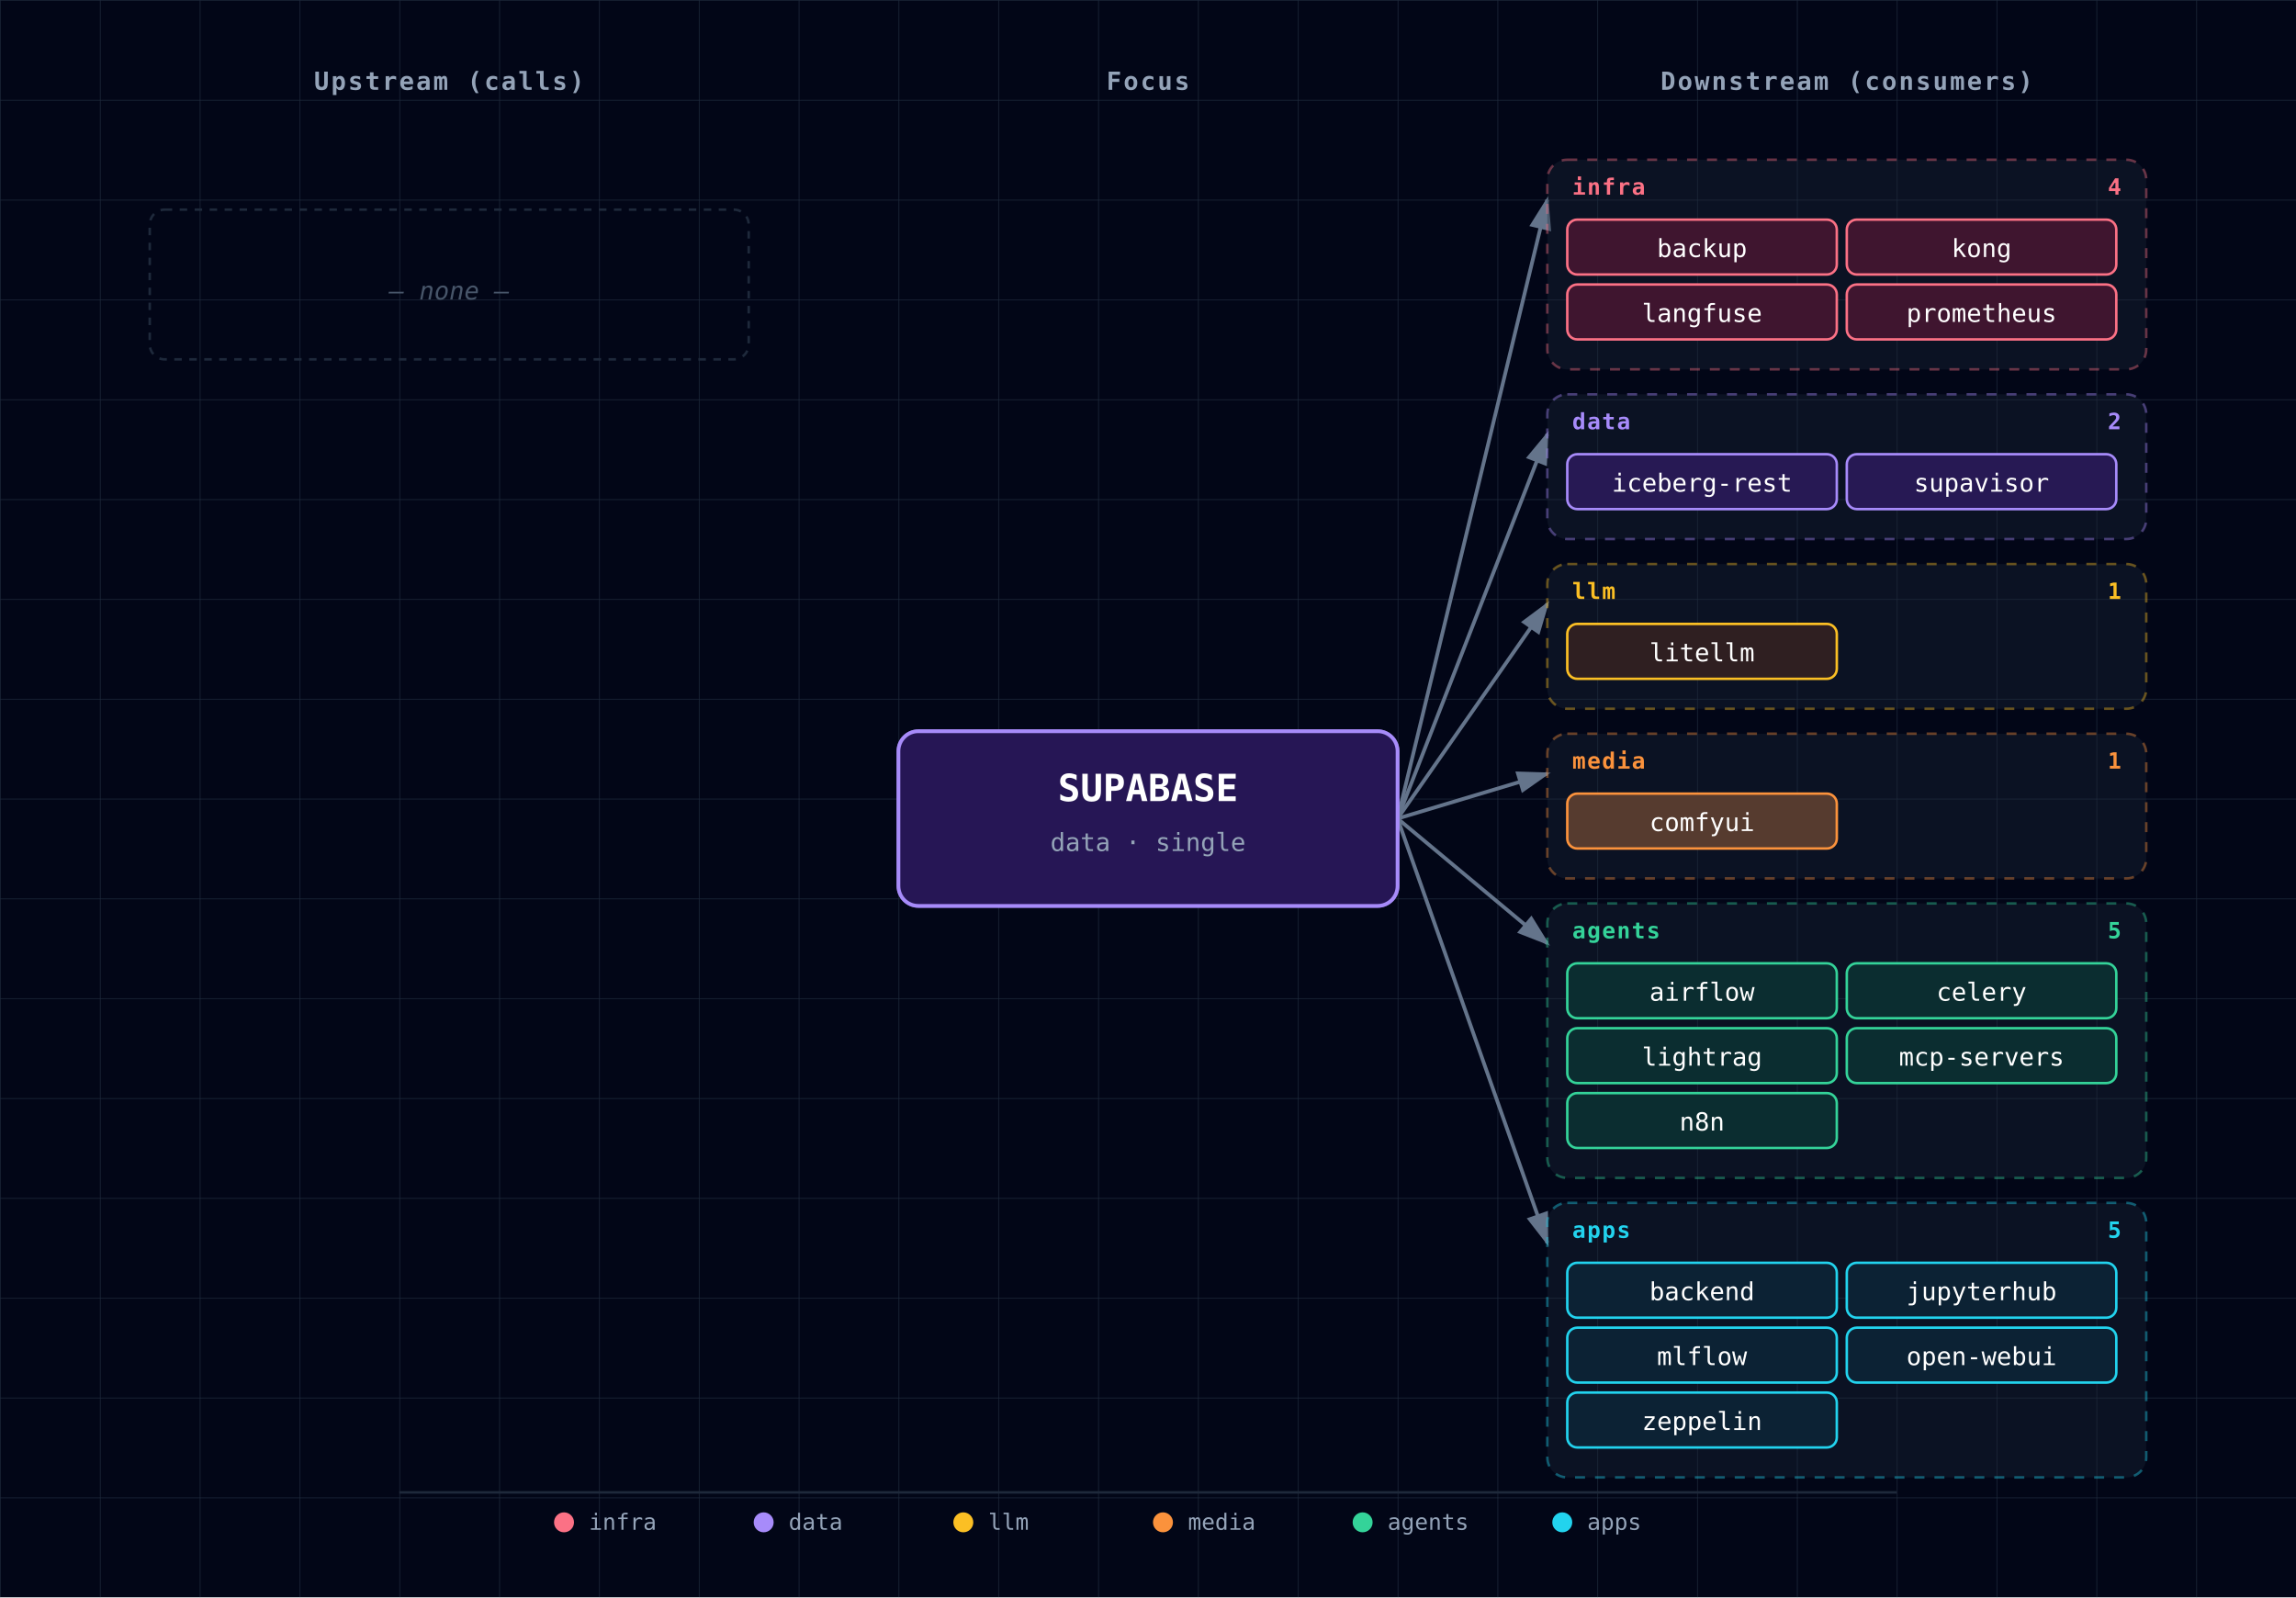
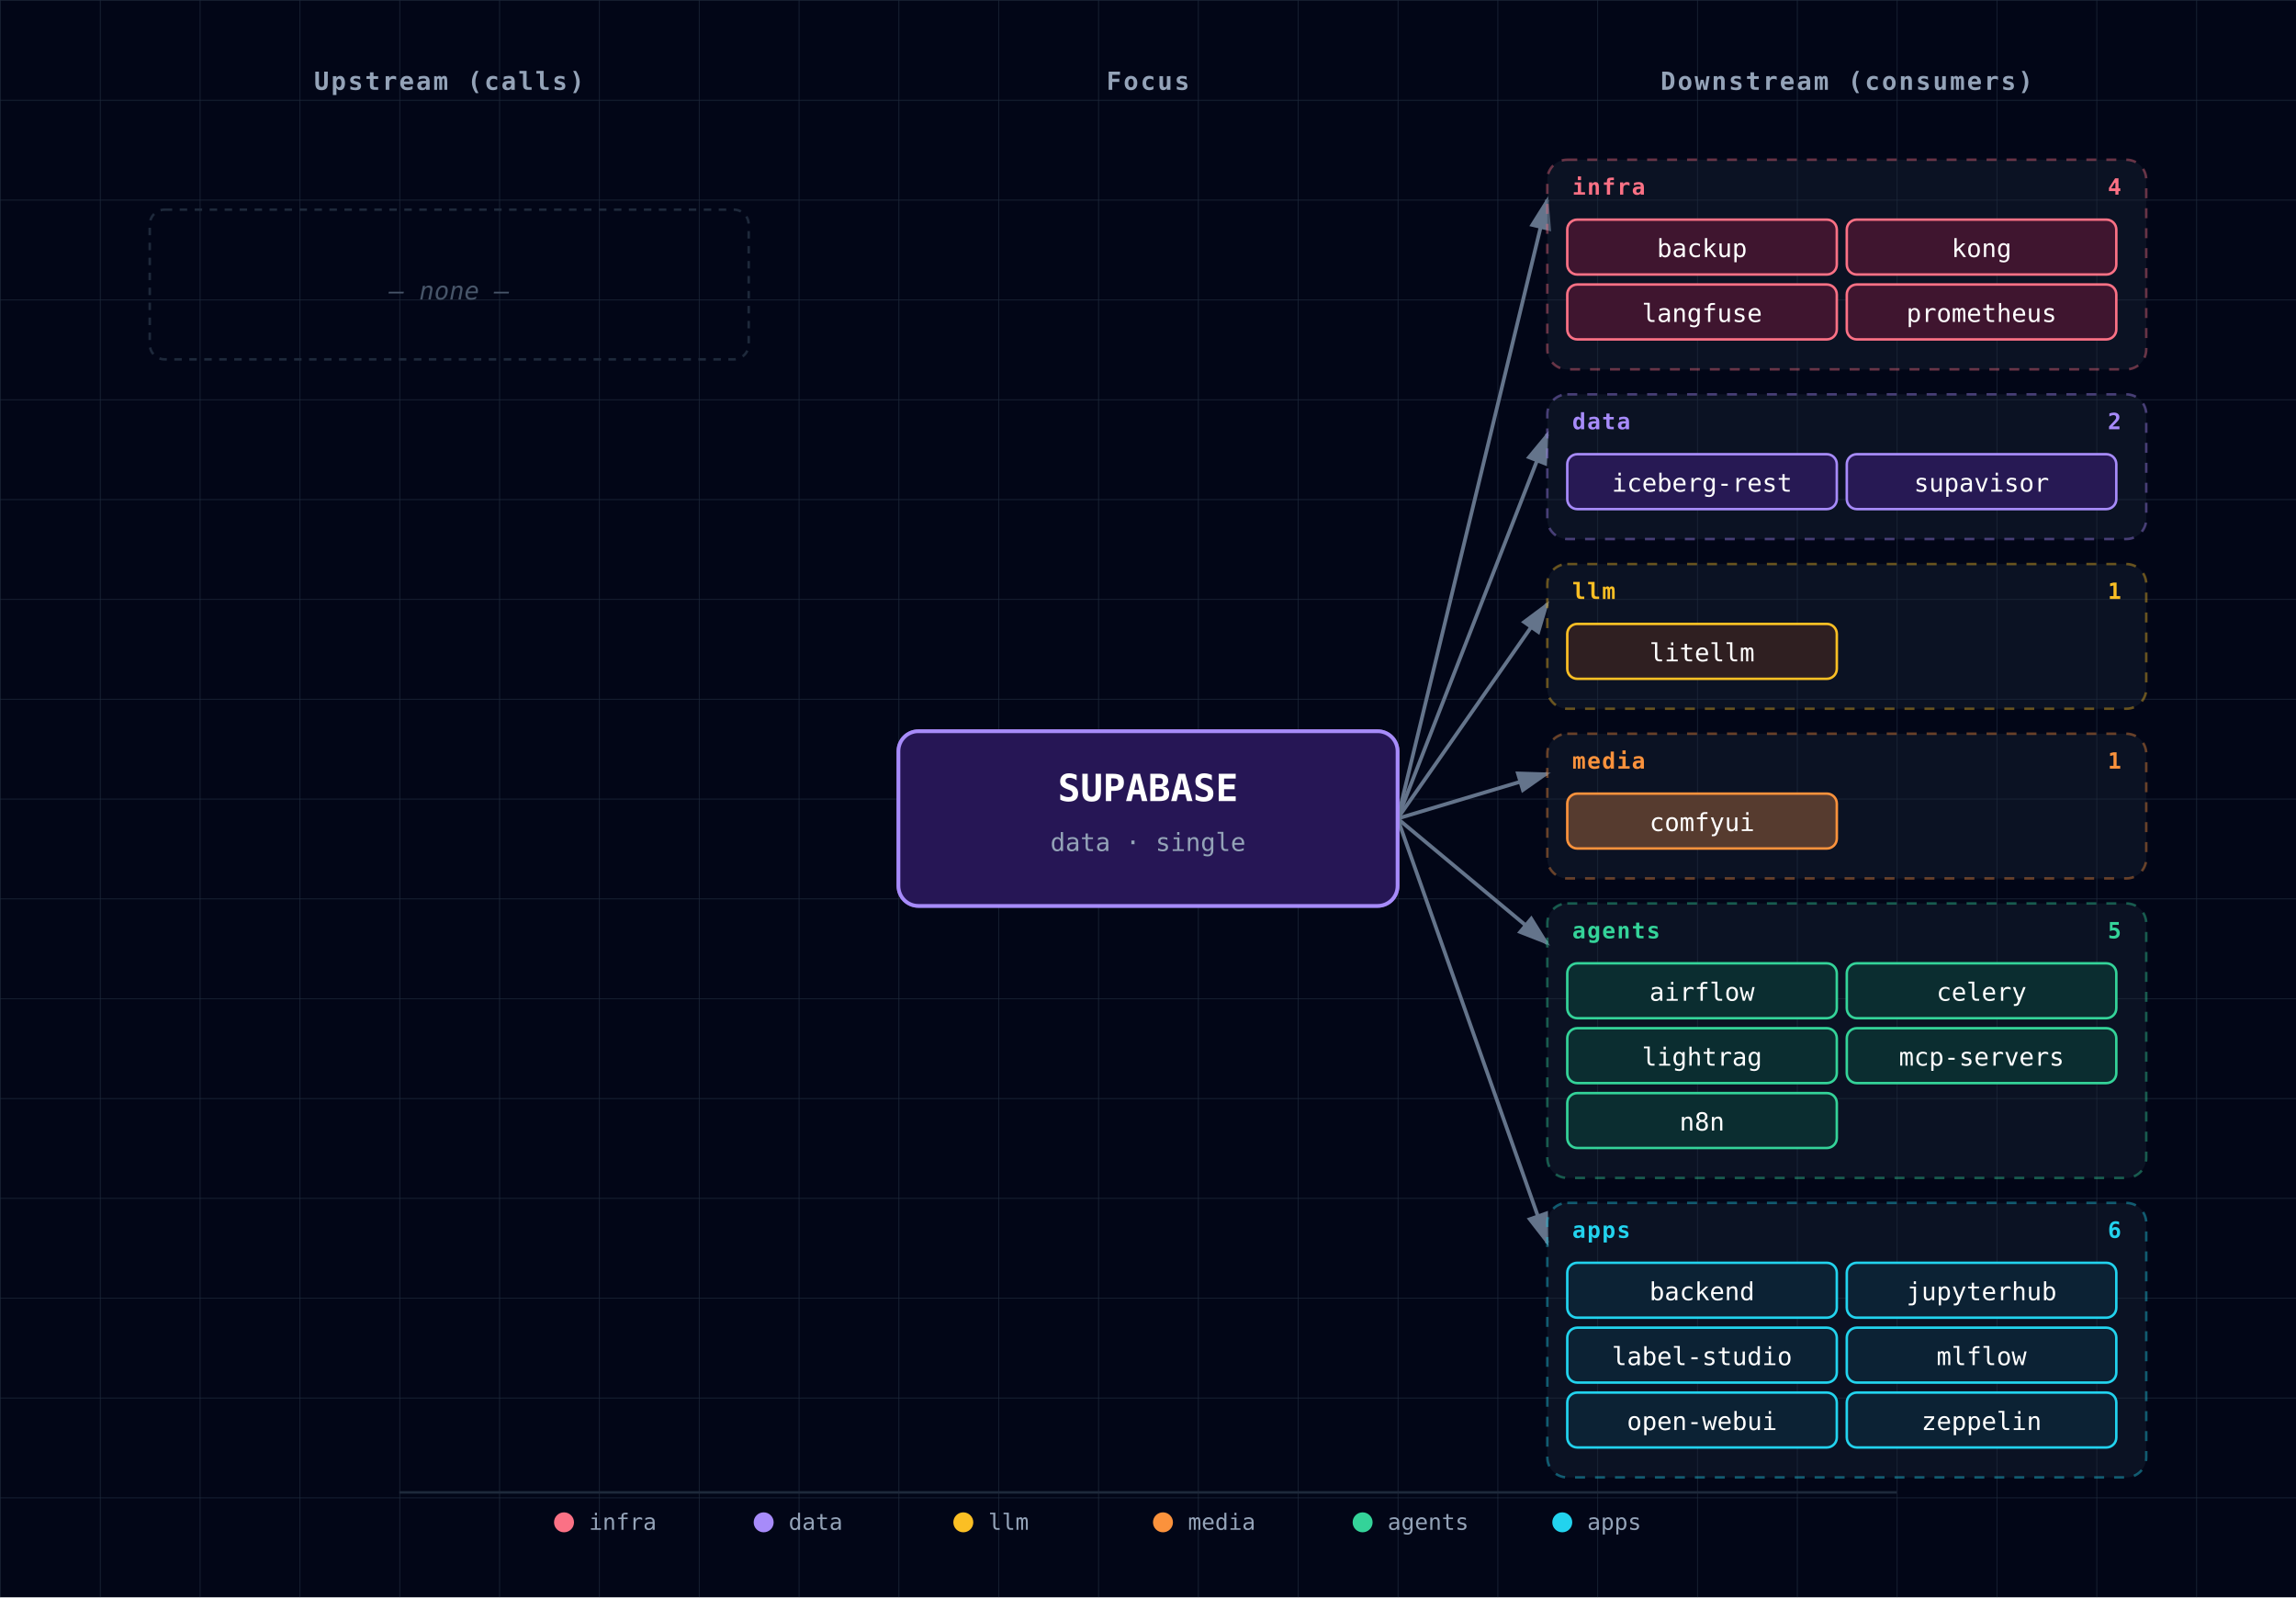
<svg xmlns="http://www.w3.org/2000/svg" viewBox="0 0 920 640" font-family="'JetBrains Mono', 'Fira Code', Menlo, Consolas, monospace">
  <defs>
    <pattern id="grid" width="40" height="40" patternUnits="userSpaceOnUse">
      <path d="M 40 0 L 0 0 0 40" fill="none" stroke="#1e293b" stroke-width="0.5" />
    </pattern>
    <marker id="arrowhead" markerWidth="9" markerHeight="6" refX="8" refY="3" orient="auto">
      <polygon points="0 0, 9 3, 0 6" fill="#64748b" />
    </marker>
    <filter id="focus-glow" x="-50%" y="-50%" width="200%" height="200%">
      <feGaussianBlur in="SourceAlpha" stdDeviation="6" />
      <feFlood flood-color="#a78bfa" flood-opacity="0.6" />
      <feComposite in2="SourceAlpha" operator="in" />
      <feMerge>
        <feMergeNode />
        <feMergeNode in="SourceGraphic" />
      </feMerge>
    </filter>
  </defs>
  <rect width="920" height="640" fill="#020617" />
  <rect width="920" height="640" fill="url(#grid)" />
  <text x="180" y="36" fill="#94a3b8" font-size="10" font-weight="600" text-anchor="middle" letter-spacing="0.08em">Upstream (calls)</text>
  <text x="460" y="36" fill="#94a3b8" font-size="10" font-weight="600" text-anchor="middle" letter-spacing="0.08em">Focus</text>
  <text x="740" y="36" fill="#94a3b8" font-size="10" font-weight="600" text-anchor="middle" letter-spacing="0.08em">Downstream (consumers)</text>
  <line x1="560" y1="328" x2="620" y2="80" stroke="#64748b" stroke-width="1.5" marker-end="url(#arrowhead)" />
  <line x1="560" y1="328" x2="620" y2="174" stroke="#64748b" stroke-width="1.5" marker-end="url(#arrowhead)" />
  <line x1="560" y1="328" x2="620" y2="242" stroke="#64748b" stroke-width="1.5" marker-end="url(#arrowhead)" />
  <line x1="560" y1="328" x2="620" y2="310" stroke="#64748b" stroke-width="1.5" marker-end="url(#arrowhead)" />
  <line x1="560" y1="328" x2="620" y2="378" stroke="#64748b" stroke-width="1.5" marker-end="url(#arrowhead)" />
  <line x1="560" y1="328" x2="620" y2="498" stroke="#64748b" stroke-width="1.5" marker-end="url(#arrowhead)" />
  <g>
    <rect x="60" y="84" width="240" height="60" rx="6" fill="none" stroke="#1e293b" stroke-width="1" stroke-dasharray="3,3" />
    <text x="180" y="120" fill="#475569" font-size="10" font-style="italic" text-anchor="middle">— none —</text>
  </g>
  <g>
    <g class="cluster">
      <rect x="620" y="64" width="240" height="84" rx="8" fill="rgba(30,41,59,0.35)" stroke="#fb7185" stroke-width="1" stroke-dasharray="4,4" stroke-opacity="0.4" />
      <text x="630" y="78" fill="#fb7185" font-size="9" font-weight="700" text-anchor="start" style="letter-spacing:0.06em;text-transform:uppercase;">infra</text>
      <text x="850" y="78" fill="#fb7185" font-size="9" font-weight="600" text-anchor="end">4</text>
    </g>
    <g>
      <rect x="628" y="88" width="108" height="22" rx="4" fill="#0f172a" />
      <rect x="628" y="88" width="108" height="22" rx="4" fill="rgba(136, 19, 55, 0.4)" stroke="#fb7185" stroke-width="1" />
      <text x="682" y="103" fill="white" font-size="10" text-anchor="middle">backup</text>
    </g>
    <g>
      <rect x="740" y="88" width="108" height="22" rx="4" fill="#0f172a" />
      <rect x="740" y="88" width="108" height="22" rx="4" fill="rgba(136, 19, 55, 0.4)" stroke="#fb7185" stroke-width="1" />
      <text x="794" y="103" fill="white" font-size="10" text-anchor="middle">kong</text>
    </g>
    <g>
      <rect x="628" y="114" width="108" height="22" rx="4" fill="#0f172a" />
      <rect x="628" y="114" width="108" height="22" rx="4" fill="rgba(136, 19, 55, 0.4)" stroke="#fb7185" stroke-width="1" />
      <text x="682" y="129" fill="white" font-size="10" text-anchor="middle">langfuse</text>
    </g>
    <g>
      <rect x="740" y="114" width="108" height="22" rx="4" fill="#0f172a" />
      <rect x="740" y="114" width="108" height="22" rx="4" fill="rgba(136, 19, 55, 0.4)" stroke="#fb7185" stroke-width="1" />
      <text x="794" y="129" fill="white" font-size="10" text-anchor="middle">prometheus</text>
    </g>
    <g class="cluster">
      <rect x="620" y="158" width="240" height="58" rx="8" fill="rgba(30,41,59,0.35)" stroke="#a78bfa" stroke-width="1" stroke-dasharray="4,4" stroke-opacity="0.4" />
      <text x="630" y="172" fill="#a78bfa" font-size="9" font-weight="700" text-anchor="start" style="letter-spacing:0.06em;text-transform:uppercase;">data</text>
      <text x="850" y="172" fill="#a78bfa" font-size="9" font-weight="600" text-anchor="end">2</text>
    </g>
    <g>
      <rect x="628" y="182" width="108" height="22" rx="4" fill="#0f172a" />
      <rect x="628" y="182" width="108" height="22" rx="4" fill="rgba(76, 29, 149, 0.4)" stroke="#a78bfa" stroke-width="1" />
      <text x="682" y="197" fill="white" font-size="10" text-anchor="middle">iceberg-rest</text>
    </g>
    <g>
      <rect x="740" y="182" width="108" height="22" rx="4" fill="#0f172a" />
      <rect x="740" y="182" width="108" height="22" rx="4" fill="rgba(76, 29, 149, 0.4)" stroke="#a78bfa" stroke-width="1" />
      <text x="794" y="197" fill="white" font-size="10" text-anchor="middle">supavisor</text>
    </g>
    <g class="cluster">
      <rect x="620" y="226" width="240" height="58" rx="8" fill="rgba(30,41,59,0.35)" stroke="#fbbf24" stroke-width="1" stroke-dasharray="4,4" stroke-opacity="0.4" />
      <text x="630" y="240" fill="#fbbf24" font-size="9" font-weight="700" text-anchor="start" style="letter-spacing:0.06em;text-transform:uppercase;">llm</text>
      <text x="850" y="240" fill="#fbbf24" font-size="9" font-weight="600" text-anchor="end">1</text>
    </g>
    <g>
      <rect x="628" y="250" width="108" height="22" rx="4" fill="#0f172a" />
      <rect x="628" y="250" width="108" height="22" rx="4" fill="rgba(120, 53, 15, 0.3)" stroke="#fbbf24" stroke-width="1" />
      <text x="682" y="265" fill="white" font-size="10" text-anchor="middle">litellm</text>
    </g>
    <g class="cluster">
      <rect x="620" y="294" width="240" height="58" rx="8" fill="rgba(30,41,59,0.35)" stroke="#fb923c" stroke-width="1" stroke-dasharray="4,4" stroke-opacity="0.4" />
      <text x="630" y="308" fill="#fb923c" font-size="9" font-weight="700" text-anchor="start" style="letter-spacing:0.06em;text-transform:uppercase;">media</text>
      <text x="850" y="308" fill="#fb923c" font-size="9" font-weight="600" text-anchor="end">1</text>
    </g>
    <g>
      <rect x="628" y="318" width="108" height="22" rx="4" fill="#0f172a" />
      <rect x="628" y="318" width="108" height="22" rx="4" fill="rgba(251, 146, 60, 0.3)" stroke="#fb923c" stroke-width="1" />
      <text x="682" y="333" fill="white" font-size="10" text-anchor="middle">comfyui</text>
    </g>
    <g class="cluster">
      <rect x="620" y="362" width="240" height="110" rx="8" fill="rgba(30,41,59,0.35)" stroke="#34d399" stroke-width="1" stroke-dasharray="4,4" stroke-opacity="0.4" />
      <text x="630" y="376" fill="#34d399" font-size="9" font-weight="700" text-anchor="start" style="letter-spacing:0.06em;text-transform:uppercase;">agents</text>
      <text x="850" y="376" fill="#34d399" font-size="9" font-weight="600" text-anchor="end">5</text>
    </g>
    <g>
      <rect x="628" y="386" width="108" height="22" rx="4" fill="#0f172a" />
      <rect x="628" y="386" width="108" height="22" rx="4" fill="rgba(6, 78, 59, 0.4)" stroke="#34d399" stroke-width="1" />
      <text x="682" y="401" fill="white" font-size="10" text-anchor="middle">airflow</text>
    </g>
    <g>
      <rect x="740" y="386" width="108" height="22" rx="4" fill="#0f172a" />
      <rect x="740" y="386" width="108" height="22" rx="4" fill="rgba(6, 78, 59, 0.4)" stroke="#34d399" stroke-width="1" />
      <text x="794" y="401" fill="white" font-size="10" text-anchor="middle">celery</text>
    </g>
    <g>
      <rect x="628" y="412" width="108" height="22" rx="4" fill="#0f172a" />
      <rect x="628" y="412" width="108" height="22" rx="4" fill="rgba(6, 78, 59, 0.4)" stroke="#34d399" stroke-width="1" />
      <text x="682" y="427" fill="white" font-size="10" text-anchor="middle">lightrag</text>
    </g>
    <g>
      <rect x="740" y="412" width="108" height="22" rx="4" fill="#0f172a" />
      <rect x="740" y="412" width="108" height="22" rx="4" fill="rgba(6, 78, 59, 0.4)" stroke="#34d399" stroke-width="1" />
      <text x="794" y="427" fill="white" font-size="10" text-anchor="middle">mcp-servers</text>
    </g>
    <g>
      <rect x="628" y="438" width="108" height="22" rx="4" fill="#0f172a" />
      <rect x="628" y="438" width="108" height="22" rx="4" fill="rgba(6, 78, 59, 0.4)" stroke="#34d399" stroke-width="1" />
      <text x="682" y="453" fill="white" font-size="10" text-anchor="middle">n8n</text>
    </g>
    <g class="cluster">
      <rect x="620" y="482" width="240" height="110" rx="8" fill="rgba(30,41,59,0.35)" stroke="#22d3ee" stroke-width="1" stroke-dasharray="4,4" stroke-opacity="0.4" />
      <text x="630" y="496" fill="#22d3ee" font-size="9" font-weight="700" text-anchor="start" style="letter-spacing:0.06em;text-transform:uppercase;">apps</text>
-       <text x="850" y="496" fill="#22d3ee" font-size="9" font-weight="600" text-anchor="end">5</text>
+       <text x="850" y="496" fill="#22d3ee" font-size="9" font-weight="600" text-anchor="end">6</text>
    </g>
    <g>
      <rect x="628" y="506" width="108" height="22" rx="4" fill="#0f172a" />
      <rect x="628" y="506" width="108" height="22" rx="4" fill="rgba(8, 51, 68, 0.4)" stroke="#22d3ee" stroke-width="1" />
      <text x="682" y="521" fill="white" font-size="10" text-anchor="middle">backend</text>
    </g>
    <g>
      <rect x="740" y="506" width="108" height="22" rx="4" fill="#0f172a" />
      <rect x="740" y="506" width="108" height="22" rx="4" fill="rgba(8, 51, 68, 0.4)" stroke="#22d3ee" stroke-width="1" />
      <text x="794" y="521" fill="white" font-size="10" text-anchor="middle">jupyterhub</text>
    </g>
    <g>
      <rect x="628" y="532" width="108" height="22" rx="4" fill="#0f172a" />
      <rect x="628" y="532" width="108" height="22" rx="4" fill="rgba(8, 51, 68, 0.4)" stroke="#22d3ee" stroke-width="1" />
-       <text x="682" y="547" fill="white" font-size="10" text-anchor="middle">mlflow</text>
+       <text x="682" y="547" fill="white" font-size="10" text-anchor="middle">label-studio</text>
    </g>
    <g>
      <rect x="740" y="532" width="108" height="22" rx="4" fill="#0f172a" />
      <rect x="740" y="532" width="108" height="22" rx="4" fill="rgba(8, 51, 68, 0.4)" stroke="#22d3ee" stroke-width="1" />
-       <text x="794" y="547" fill="white" font-size="10" text-anchor="middle">open-webui</text>
+       <text x="794" y="547" fill="white" font-size="10" text-anchor="middle">mlflow</text>
    </g>
    <g>
      <rect x="628" y="558" width="108" height="22" rx="4" fill="#0f172a" />
      <rect x="628" y="558" width="108" height="22" rx="4" fill="rgba(8, 51, 68, 0.4)" stroke="#22d3ee" stroke-width="1" />
-       <text x="682" y="573" fill="white" font-size="10" text-anchor="middle">zeppelin</text>
+       <text x="682" y="573" fill="white" font-size="10" text-anchor="middle">open-webui</text>
+     </g>
+     <g>
+       <rect x="740" y="558" width="108" height="22" rx="4" fill="#0f172a" />
+       <rect x="740" y="558" width="108" height="22" rx="4" fill="rgba(8, 51, 68, 0.4)" stroke="#22d3ee" stroke-width="1" />
+       <text x="794" y="573" fill="white" font-size="10" text-anchor="middle">zeppelin</text>
    </g>
  </g>
  <g class="focus" filter="url(#focus-glow)">
    <rect x="360" y="293" width="200" height="70" rx="8" fill="#0f172a" />
    <rect x="360" y="293" width="200" height="70" rx="8" fill="rgba(76, 29, 149, 0.4)" stroke="#a78bfa" stroke-width="1.5" />
    <text x="460" y="321" fill="white" font-size="15" font-weight="700" text-anchor="middle">SUPABASE</text>
    <text x="460" y="341" fill="#94a3b8" font-size="10" text-anchor="middle">data · single</text>
  </g>
  <g class="legend">
    <line x1="160" y1="598" x2="760" y2="598" stroke="#1e293b" stroke-width="1" />
    <circle cx="226" cy="610" r="4" fill="#fb7185" />
    <text x="236" y="613" fill="#94a3b8" font-size="9" font-weight="400" text-anchor="start">infra</text>
    <circle cx="306" cy="610" r="4" fill="#a78bfa" />
    <text x="316" y="613" fill="#94a3b8" font-size="9" font-weight="400" text-anchor="start">data</text>
    <circle cx="386" cy="610" r="4" fill="#fbbf24" />
    <text x="396" y="613" fill="#94a3b8" font-size="9" font-weight="400" text-anchor="start">llm</text>
    <circle cx="466" cy="610" r="4" fill="#fb923c" />
    <text x="476" y="613" fill="#94a3b8" font-size="9" font-weight="400" text-anchor="start">media</text>
    <circle cx="546" cy="610" r="4" fill="#34d399" />
    <text x="556" y="613" fill="#94a3b8" font-size="9" font-weight="400" text-anchor="start">agents</text>
    <circle cx="626" cy="610" r="4" fill="#22d3ee" />
    <text x="636" y="613" fill="#94a3b8" font-size="9" font-weight="400" text-anchor="start">apps</text>
  </g>
</svg>
